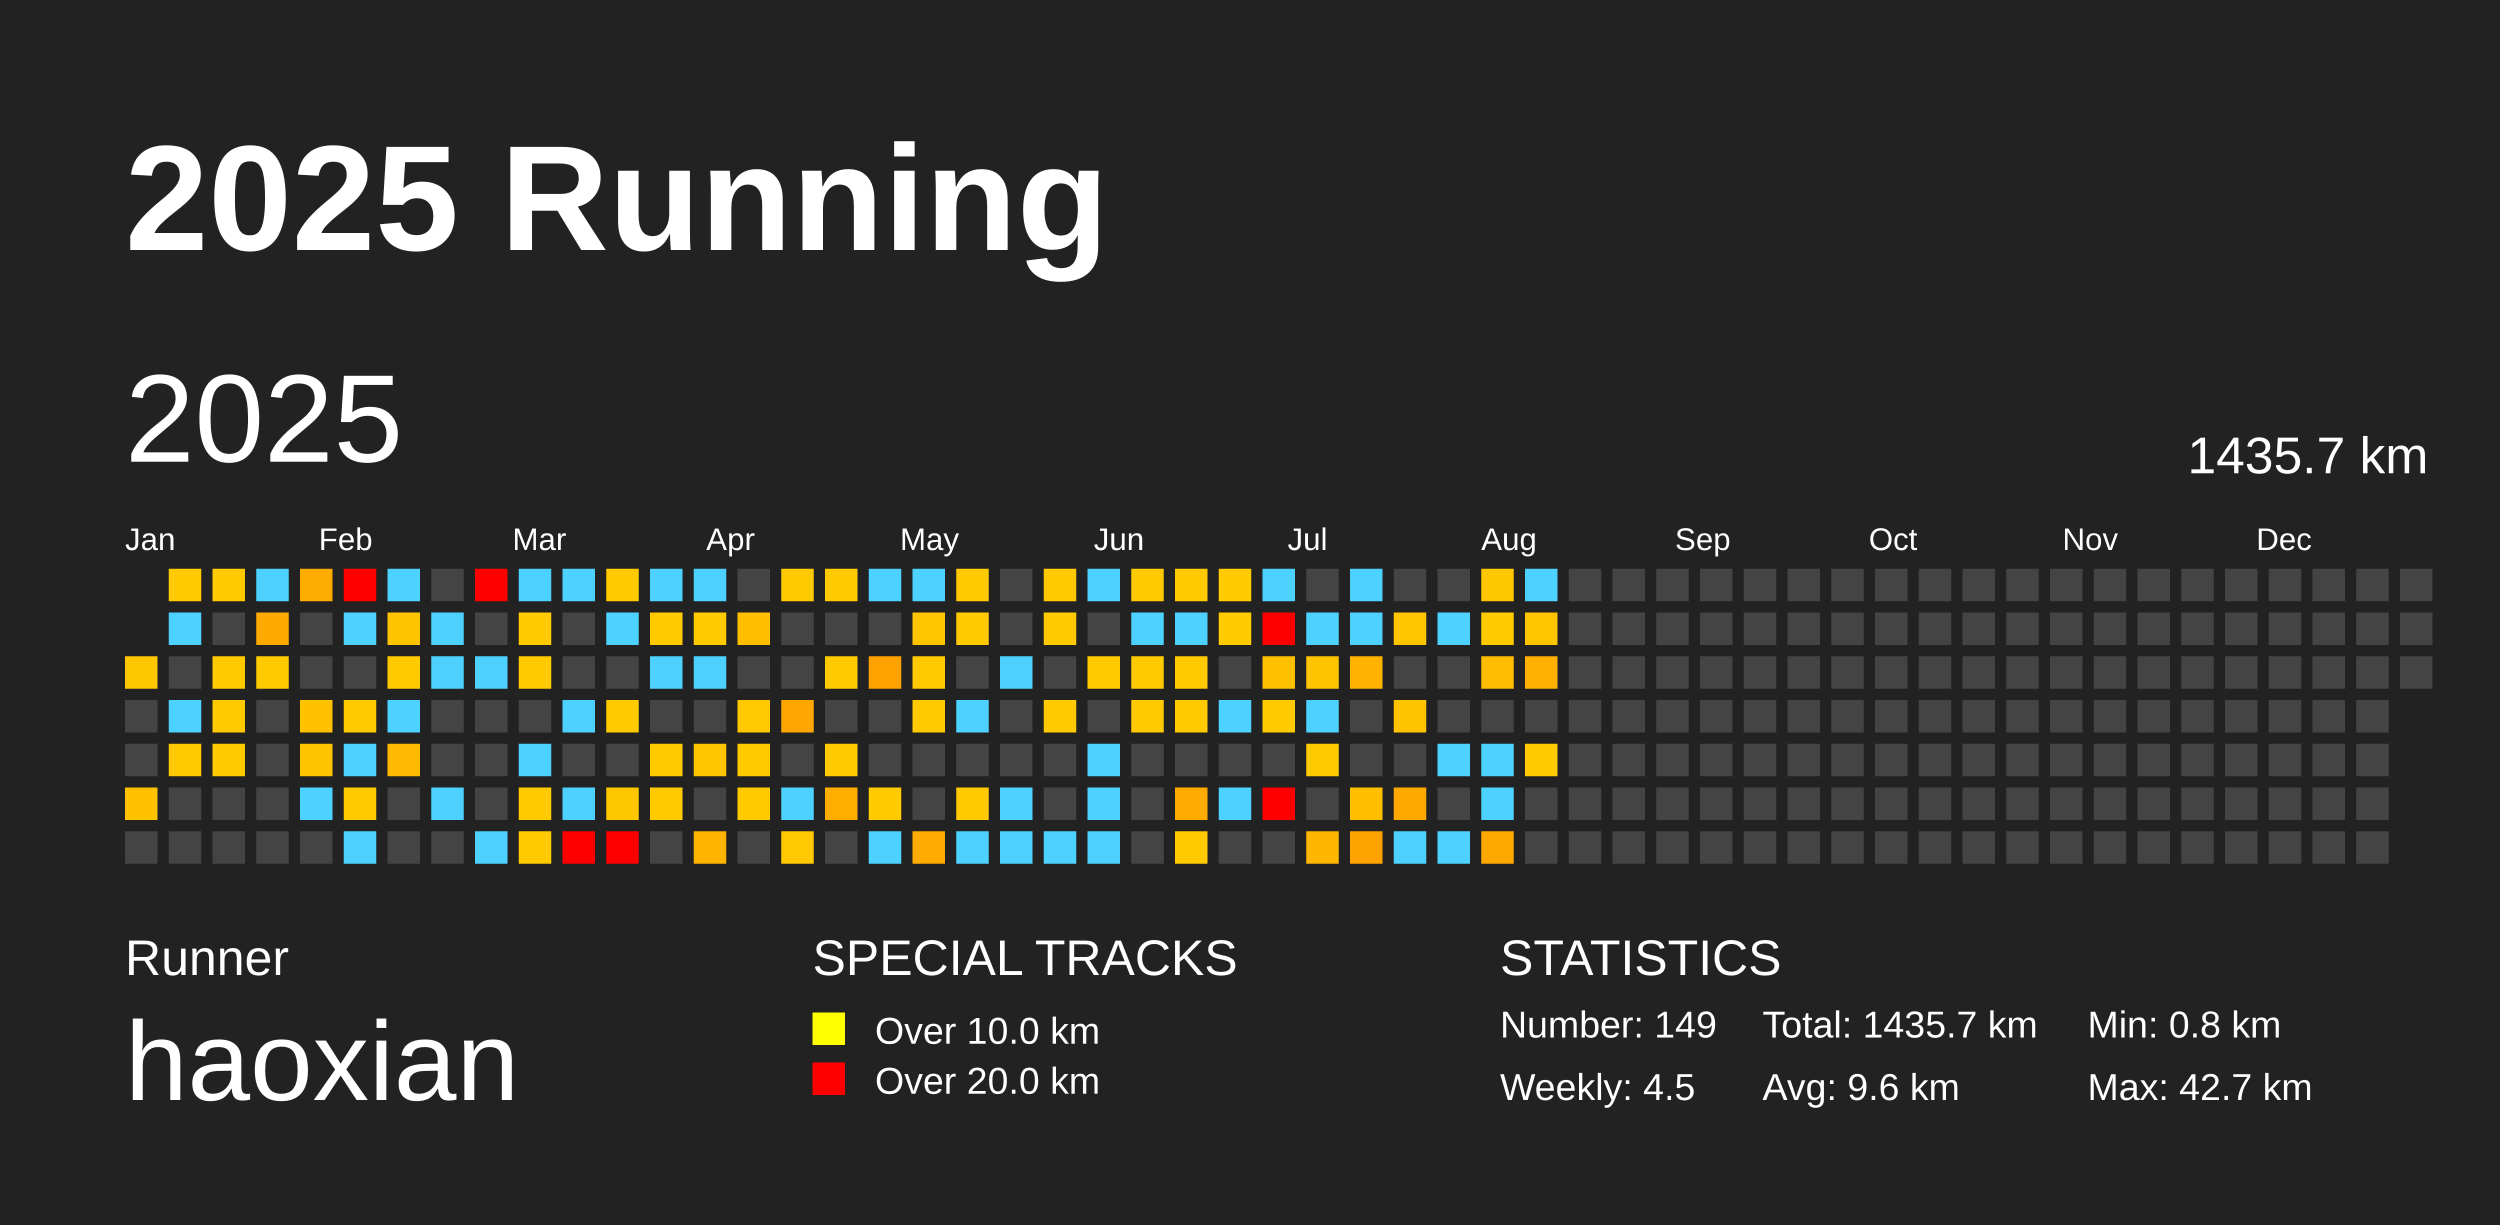
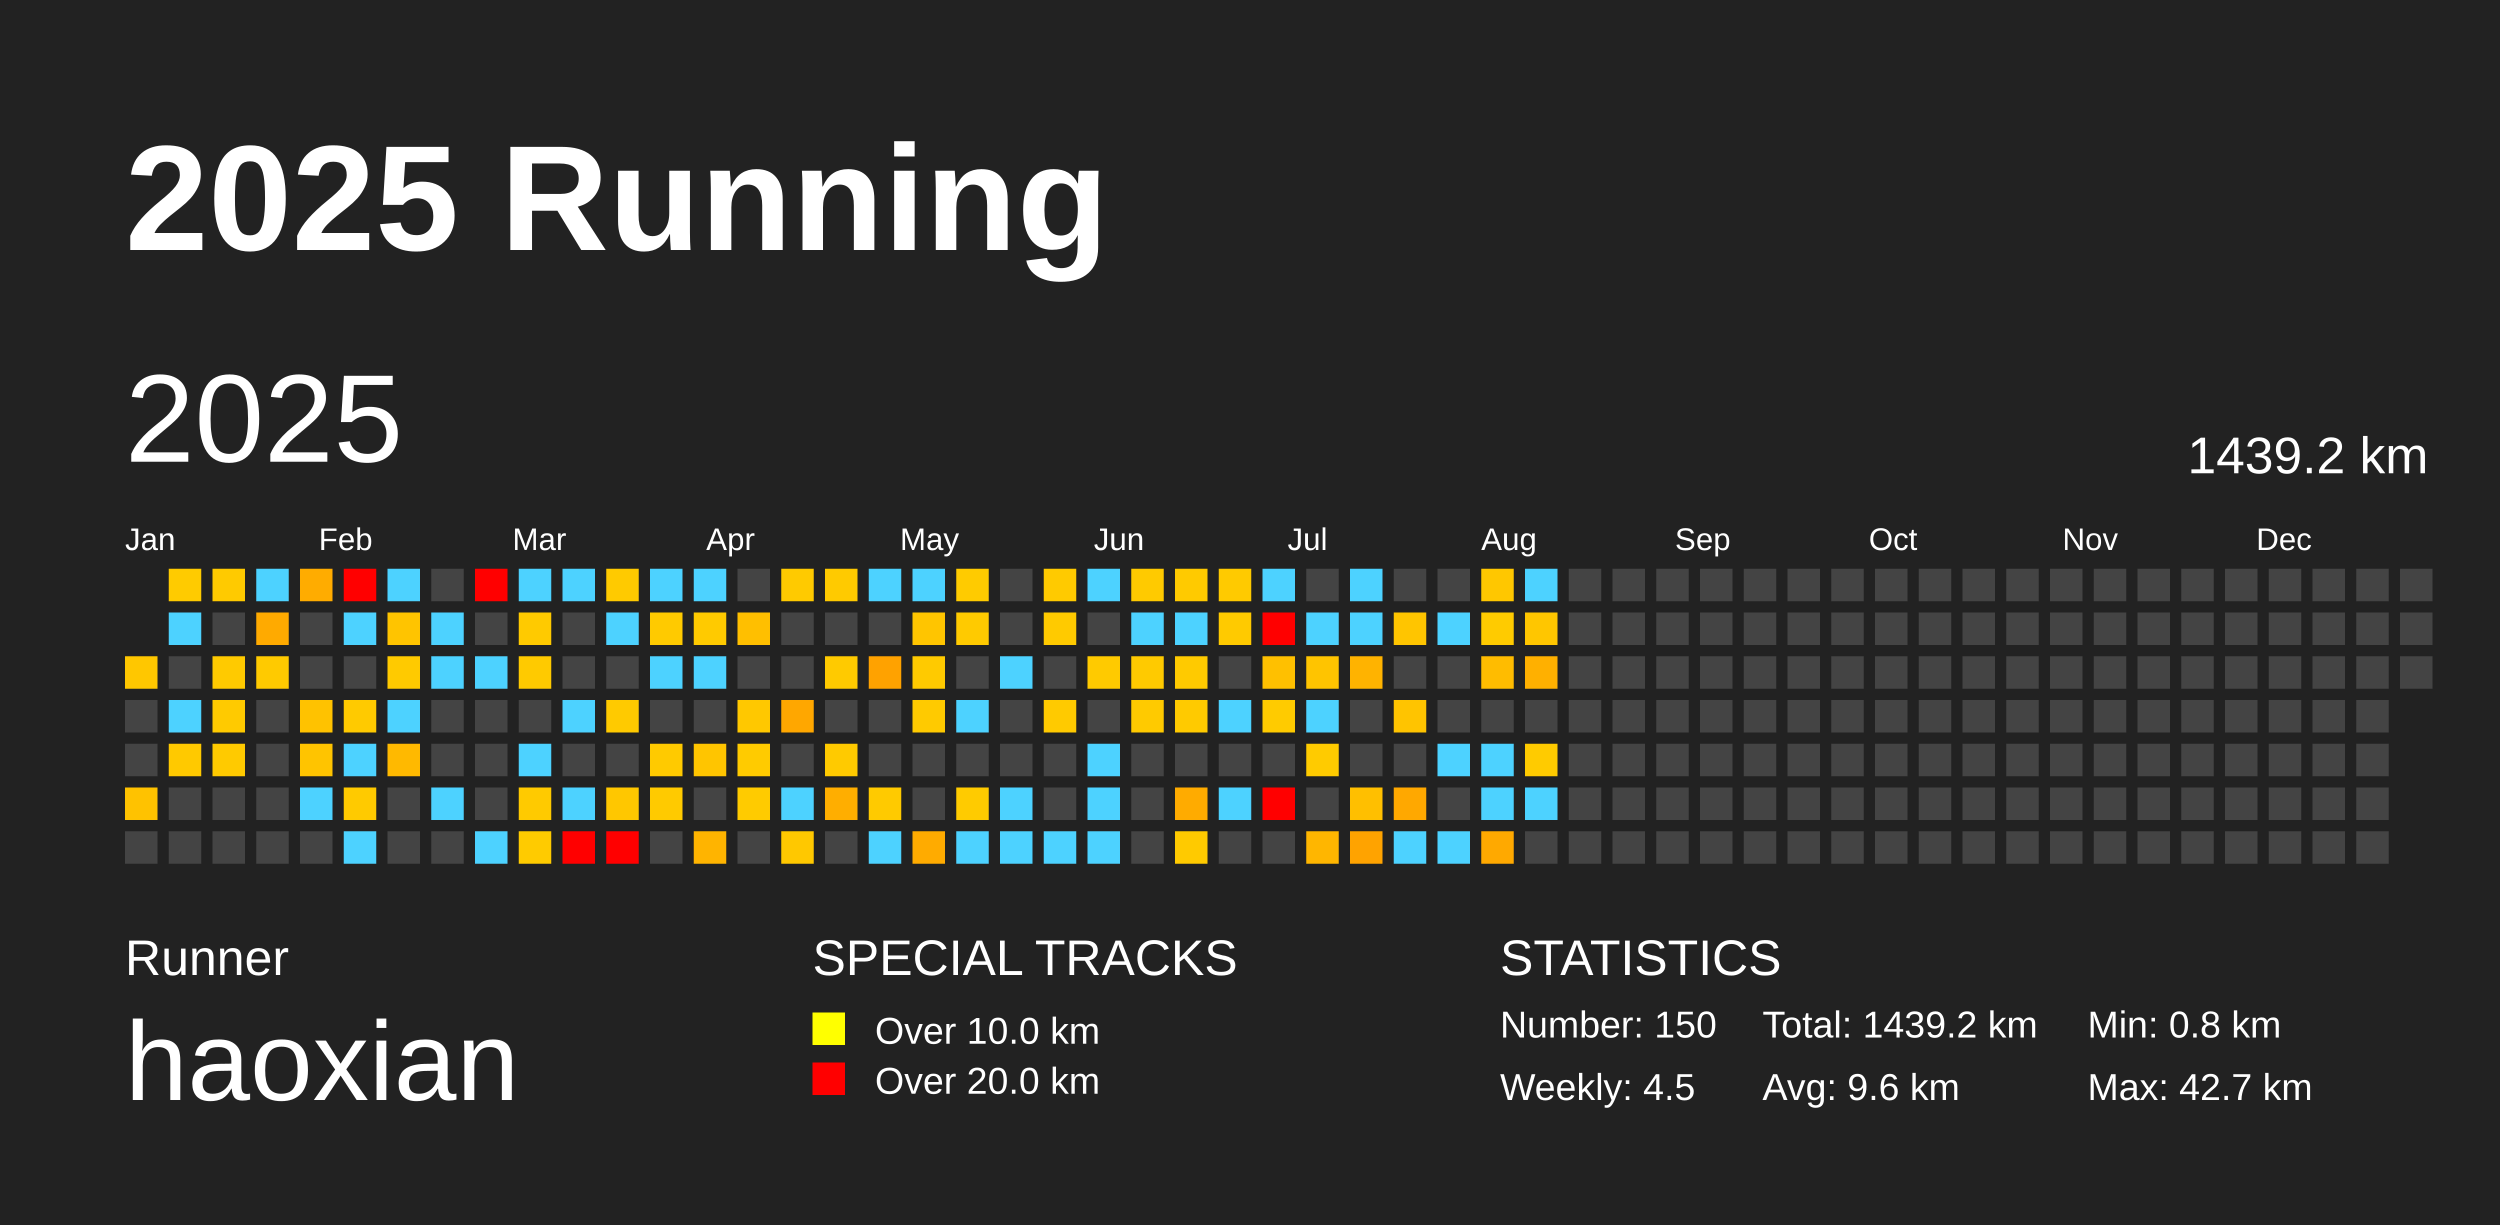
<svg xmlns="http://www.w3.org/2000/svg" baseProfile="full" height="98mm" version="1.1" viewBox="0,0,200,98" width="200mm">
  <defs />
  <rect fill="#222222" height="98" width="200" x="0" y="0" />
  <text fill="#FFFFFF" style="font-size:12px; font-family:Arial; font-weight:bold;" x="10" y="20">2025 Running</text>
  <text fill="#FFFFFF" style="font-size:4px; font-family:Arial" x="10" y="78">Runner</text>
  <text fill="#FFFFFF" style="font-size:9px; font-family:Arial" x="10" y="88">haoxian</text>
  <text fill="#FFFFFF" style="font-size:4px; font-family:Arial" x="65" y="78">SPECIAL TRACKS</text>
  <rect fill="yellow" height="2.6" width="2.6" x="65" y="81" />
  <text fill="#FFFFFF" style="font-size:3px; font-family:Arial" x="70" y="83.5">Over 10.0 km</text>
  <rect fill="red" height="2.6" width="2.6" x="65" y="85" />
  <text fill="#FFFFFF" style="font-size:3px; font-family:Arial" x="70" y="87.5">Over 20.0 km</text>
  <text fill="#FFFFFF" style="font-size:4px; font-family:Arial" x="120" y="78">STATISTICS</text>
-   <text fill="#FFFFFF" style="font-size:3px; font-family:Arial" x="120" y="83">Number: 149</text>
+   <text fill="#FFFFFF" style="font-size:3px; font-family:Arial" x="120" y="83">Number: 150</text>
  <text fill="#FFFFFF" style="font-size:3px; font-family:Arial" x="120" y="88">Weekly: 4.5</text>
-   <text fill="#FFFFFF" style="font-size:3px; font-family:Arial" x="141" y="83">Total: 1435.7 km</text>
+   <text fill="#FFFFFF" style="font-size:3px; font-family:Arial" x="141" y="83">Total: 1439.2 km</text>
  <text fill="#FFFFFF" style="font-size:3px; font-family:Arial" x="141" y="88">Avg: 9.6 km</text>
  <text fill="#FFFFFF" style="font-size:3px; font-family:Arial" x="167" y="83">Min: 0.8 km</text>
  <text fill="#FFFFFF" style="font-size:3px; font-family:Arial" x="167" y="88">Max: 42.7 km</text>
  <text dominant-baseline="hanging" fill="#FFFFFF" style="font-size:10.0px; font-family:Arial;" x="10" y="30">2025</text>
-   <text dominant-baseline="hanging" fill="#FFFFFF" style="font-size:4.125px; font-family:Arial;" x="175" y="35">1435.7 km</text>
+   <text dominant-baseline="hanging" fill="#FFFFFF" style="font-size:4.125px; font-family:Arial;" x="175" y="35">1439.2 km</text>
  <text fill="#FFFFFF" style="font-size:2.5px; font-family:Arial" x="10.0" y="44">Jan</text>
  <text fill="#FFFFFF" style="font-size:2.5px; font-family:Arial" x="25.5" y="44">Feb</text>
  <text fill="#FFFFFF" style="font-size:2.5px; font-family:Arial" x="41.0" y="44">Mar</text>
  <text fill="#FFFFFF" style="font-size:2.5px; font-family:Arial" x="56.5" y="44">Apr</text>
  <text fill="#FFFFFF" style="font-size:2.5px; font-family:Arial" x="72.0" y="44">May</text>
  <text fill="#FFFFFF" style="font-size:2.5px; font-family:Arial" x="87.5" y="44">Jun</text>
  <text fill="#FFFFFF" style="font-size:2.5px; font-family:Arial" x="103.0" y="44">Jul</text>
  <text fill="#FFFFFF" style="font-size:2.5px; font-family:Arial" x="118.5" y="44">Aug</text>
  <text fill="#FFFFFF" style="font-size:2.5px; font-family:Arial" x="134.0" y="44">Sep</text>
  <text fill="#FFFFFF" style="font-size:2.5px; font-family:Arial" x="149.5" y="44">Oct</text>
  <text fill="#FFFFFF" style="font-size:2.5px; font-family:Arial" x="165.0" y="44">Nov</text>
  <text fill="#FFFFFF" style="font-size:2.5px; font-family:Arial" x="180.5" y="44">Dec</text>
  <rect fill="#ffc700" height="2.6" width="2.6" x="10.0" y="52.5" />
  <rect fill="#444444" height="2.6" width="2.6" x="10.0" y="56.0" />
  <rect fill="#444444" height="2.6" width="2.6" x="10.0" y="59.5" />
  <rect fill="#ffc200" height="2.6" width="2.6" x="10.0" y="63.0" />
  <rect fill="#444444" height="2.6" width="2.6" x="10.0" y="66.5" />
  <rect fill="#ffcb00" height="2.6" width="2.6" x="13.5" y="45.5" />
  <rect fill="#4dd2ff" height="2.6" width="2.6" x="13.5" y="49.0" />
  <rect fill="#444444" height="2.6" width="2.6" x="13.5" y="52.5" />
  <rect fill="#4dd2ff" height="2.6" width="2.6" x="13.5" y="56.0" />
  <rect fill="#ffc900" height="2.6" width="2.6" x="13.5" y="59.5" />
  <rect fill="#444444" height="2.6" width="2.6" x="13.5" y="63.0" />
  <rect fill="#444444" height="2.6" width="2.6" x="13.5" y="66.5" />
  <rect fill="#ffca00" height="2.6" width="2.6" x="17.0" y="45.5" />
  <rect fill="#444444" height="2.6" width="2.6" x="17.0" y="49.0" />
  <rect fill="#ffca00" height="2.6" width="2.6" x="17.0" y="52.5" />
  <rect fill="#ffca00" height="2.6" width="2.6" x="17.0" y="56.0" />
  <rect fill="#ffca00" height="2.6" width="2.6" x="17.0" y="59.5" />
  <rect fill="#444444" height="2.6" width="2.6" x="17.0" y="63.0" />
  <rect fill="#444444" height="2.6" width="2.6" x="17.0" y="66.5" />
  <rect fill="#4dd2ff" height="2.6" width="2.6" x="20.5" y="45.5" />
  <rect fill="#ffaa00" height="2.6" width="2.6" x="20.5" y="49.0" />
  <rect fill="#ffca00" height="2.6" width="2.6" x="20.5" y="52.5" />
  <rect fill="#444444" height="2.6" width="2.6" x="20.5" y="56.0" />
  <rect fill="#444444" height="2.6" width="2.6" x="20.5" y="59.5" />
  <rect fill="#444444" height="2.6" width="2.6" x="20.5" y="63.0" />
  <rect fill="#444444" height="2.6" width="2.6" x="20.5" y="66.5" />
  <rect fill="#ffac00" height="2.6" width="2.6" x="24.0" y="45.5" />
  <rect fill="#444444" height="2.6" width="2.6" x="24.0" y="49.0" />
  <rect fill="#444444" height="2.6" width="2.6" x="24.0" y="52.5" />
  <rect fill="#ffc200" height="2.6" width="2.6" x="24.0" y="56.0" />
  <rect fill="#ffc400" height="2.6" width="2.6" x="24.0" y="59.5" />
  <rect fill="#4dd2ff" height="2.6" width="2.6" x="24.0" y="63.0" />
  <rect fill="#444444" height="2.6" width="2.6" x="24.0" y="66.5" />
  <rect fill="red" height="2.6" width="2.6" x="27.5" y="45.5" />
  <rect fill="#4dd2ff" height="2.6" width="2.6" x="27.5" y="49.0" />
  <rect fill="#444444" height="2.6" width="2.6" x="27.5" y="52.5" />
  <rect fill="#ffca00" height="2.6" width="2.6" x="27.5" y="56.0" />
  <rect fill="#4dd2ff" height="2.6" width="2.6" x="27.5" y="59.5" />
  <rect fill="#ffca00" height="2.6" width="2.6" x="27.5" y="63.0" />
  <rect fill="#4dd2ff" height="2.6" width="2.6" x="27.5" y="66.5" />
  <rect fill="#4dd2ff" height="2.6" width="2.6" x="31.0" y="45.5" />
  <rect fill="#ffc400" height="2.6" width="2.6" x="31.0" y="49.0" />
  <rect fill="#ffca00" height="2.6" width="2.6" x="31.0" y="52.5" />
  <rect fill="#4dd2ff" height="2.6" width="2.6" x="31.0" y="56.0" />
  <rect fill="#ffb900" height="2.6" width="2.6" x="31.0" y="59.5" />
  <rect fill="#444444" height="2.6" width="2.6" x="31.0" y="63.0" />
  <rect fill="#444444" height="2.6" width="2.6" x="31.0" y="66.5" />
  <rect fill="#444444" height="2.6" width="2.6" x="34.5" y="45.5" />
  <rect fill="#4dd2ff" height="2.6" width="2.6" x="34.5" y="49.0" />
  <rect fill="#4dd2ff" height="2.6" width="2.6" x="34.5" y="52.5" />
  <rect fill="#444444" height="2.6" width="2.6" x="34.5" y="56.0" />
  <rect fill="#444444" height="2.6" width="2.6" x="34.5" y="59.5" />
  <rect fill="#4dd2ff" height="2.6" width="2.6" x="34.5" y="63.0" />
  <rect fill="#444444" height="2.6" width="2.6" x="34.5" y="66.5" />
  <rect fill="red" height="2.6" width="2.6" x="38.0" y="45.5" />
  <rect fill="#444444" height="2.6" width="2.6" x="38.0" y="49.0" />
  <rect fill="#4dd2ff" height="2.6" width="2.6" x="38.0" y="52.5" />
  <rect fill="#444444" height="2.6" width="2.6" x="38.0" y="56.0" />
  <rect fill="#444444" height="2.6" width="2.6" x="38.0" y="59.5" />
  <rect fill="#444444" height="2.6" width="2.6" x="38.0" y="63.0" />
  <rect fill="#4dd2ff" height="2.6" width="2.6" x="38.0" y="66.5" />
  <rect fill="#4dd2ff" height="2.6" width="2.6" x="41.5" y="45.5" />
  <rect fill="#ffca00" height="2.6" width="2.6" x="41.5" y="49.0" />
  <rect fill="#ffca00" height="2.6" width="2.6" x="41.5" y="52.5" />
  <rect fill="#444444" height="2.6" width="2.6" x="41.5" y="56.0" />
  <rect fill="#4dd2ff" height="2.6" width="2.6" x="41.5" y="59.5" />
  <rect fill="#ffca00" height="2.6" width="2.6" x="41.5" y="63.0" />
  <rect fill="#ffcb00" height="2.6" width="2.6" x="41.5" y="66.5" />
  <rect fill="#4dd2ff" height="2.6" width="2.6" x="45.0" y="45.5" />
  <rect fill="#444444" height="2.6" width="2.6" x="45.0" y="49.0" />
  <rect fill="#444444" height="2.6" width="2.6" x="45.0" y="52.5" />
  <rect fill="#4dd2ff" height="2.6" width="2.6" x="45.0" y="56.0" />
  <rect fill="#444444" height="2.6" width="2.6" x="45.0" y="59.5" />
  <rect fill="#4dd2ff" height="2.6" width="2.6" x="45.0" y="63.0" />
  <rect fill="red" height="2.6" width="2.6" x="45.0" y="66.5" />
  <rect fill="#ffca00" height="2.6" width="2.6" x="48.5" y="45.5" />
  <rect fill="#4dd2ff" height="2.6" width="2.6" x="48.5" y="49.0" />
  <rect fill="#444444" height="2.6" width="2.6" x="48.5" y="52.5" />
  <rect fill="#ffca00" height="2.6" width="2.6" x="48.5" y="56.0" />
  <rect fill="#444444" height="2.6" width="2.6" x="48.5" y="59.5" />
  <rect fill="#ffc700" height="2.6" width="2.6" x="48.5" y="63.0" />
  <rect fill="red" height="2.6" width="2.6" x="48.5" y="66.5" />
  <rect fill="#4dd2ff" height="2.6" width="2.6" x="52.0" y="45.5" />
  <rect fill="#ffca00" height="2.6" width="2.6" x="52.0" y="49.0" />
  <rect fill="#4dd2ff" height="2.6" width="2.6" x="52.0" y="52.5" />
  <rect fill="#444444" height="2.6" width="2.6" x="52.0" y="56.0" />
  <rect fill="#ffca00" height="2.6" width="2.6" x="52.0" y="59.5" />
  <rect fill="#ffca00" height="2.6" width="2.6" x="52.0" y="63.0" />
  <rect fill="#444444" height="2.6" width="2.6" x="52.0" y="66.5" />
  <rect fill="#4dd2ff" height="2.6" width="2.6" x="55.5" y="45.5" />
  <rect fill="#ffca00" height="2.6" width="2.6" x="55.5" y="49.0" />
  <rect fill="#4dd2ff" height="2.6" width="2.6" x="55.5" y="52.5" />
  <rect fill="#444444" height="2.6" width="2.6" x="55.5" y="56.0" />
  <rect fill="#ffc500" height="2.6" width="2.6" x="55.5" y="59.5" />
  <rect fill="#444444" height="2.6" width="2.6" x="55.5" y="63.0" />
  <rect fill="#ffb400" height="2.6" width="2.6" x="55.5" y="66.5" />
  <rect fill="#444444" height="2.6" width="2.6" x="59.0" y="45.5" />
  <rect fill="#ffbf00" height="2.6" width="2.6" x="59.0" y="49.0" />
  <rect fill="#444444" height="2.6" width="2.6" x="59.0" y="52.5" />
  <rect fill="#ffc800" height="2.6" width="2.6" x="59.0" y="56.0" />
  <rect fill="#ffcb00" height="2.6" width="2.6" x="59.0" y="59.5" />
  <rect fill="#ffcb00" height="2.6" width="2.6" x="59.0" y="63.0" />
  <rect fill="#444444" height="2.6" width="2.6" x="59.0" y="66.5" />
  <rect fill="#ffca00" height="2.6" width="2.6" x="62.5" y="45.5" />
  <rect fill="#444444" height="2.6" width="2.6" x="62.5" y="49.0" />
  <rect fill="#444444" height="2.6" width="2.6" x="62.5" y="52.5" />
  <rect fill="#ffa700" height="2.6" width="2.6" x="62.5" y="56.0" />
  <rect fill="#444444" height="2.6" width="2.6" x="62.5" y="59.5" />
  <rect fill="#4dd2ff" height="2.6" width="2.6" x="62.5" y="63.0" />
  <rect fill="#ffc800" height="2.6" width="2.6" x="62.5" y="66.5" />
  <rect fill="#ffca00" height="2.6" width="2.6" x="66.0" y="45.5" />
  <rect fill="#444444" height="2.6" width="2.6" x="66.0" y="49.0" />
  <rect fill="#ffca00" height="2.6" width="2.6" x="66.0" y="52.5" />
  <rect fill="#444444" height="2.6" width="2.6" x="66.0" y="56.0" />
  <rect fill="#ffca00" height="2.6" width="2.6" x="66.0" y="59.5" />
  <rect fill="#ffae00" height="2.6" width="2.6" x="66.0" y="63.0" />
  <rect fill="#444444" height="2.6" width="2.6" x="66.0" y="66.5" />
  <rect fill="#4dd2ff" height="2.6" width="2.6" x="69.5" y="45.5" />
  <rect fill="#444444" height="2.6" width="2.6" x="69.5" y="49.0" />
  <rect fill="#ffa200" height="2.6" width="2.6" x="69.5" y="52.5" />
  <rect fill="#444444" height="2.6" width="2.6" x="69.5" y="56.0" />
  <rect fill="#444444" height="2.6" width="2.6" x="69.5" y="59.5" />
  <rect fill="#ffca00" height="2.6" width="2.6" x="69.5" y="63.0" />
  <rect fill="#4dd2ff" height="2.6" width="2.6" x="69.5" y="66.5" />
  <rect fill="#4dd2ff" height="2.6" width="2.6" x="73.0" y="45.5" />
  <rect fill="#ffc500" height="2.6" width="2.6" x="73.0" y="49.0" />
  <rect fill="#ffca00" height="2.6" width="2.6" x="73.0" y="52.5" />
  <rect fill="#ffca00" height="2.6" width="2.6" x="73.0" y="56.0" />
  <rect fill="#444444" height="2.6" width="2.6" x="73.0" y="59.5" />
  <rect fill="#444444" height="2.6" width="2.6" x="73.0" y="63.0" />
  <rect fill="#ffab00" height="2.6" width="2.6" x="73.0" y="66.5" />
  <rect fill="#ffcb00" height="2.6" width="2.6" x="76.5" y="45.5" />
  <rect fill="#ffca00" height="2.6" width="2.6" x="76.5" y="49.0" />
  <rect fill="#444444" height="2.6" width="2.6" x="76.5" y="52.5" />
  <rect fill="#4dd2ff" height="2.6" width="2.6" x="76.5" y="56.0" />
  <rect fill="#444444" height="2.6" width="2.6" x="76.5" y="59.5" />
  <rect fill="#ffcb00" height="2.6" width="2.6" x="76.5" y="63.0" />
  <rect fill="#4dd2ff" height="2.6" width="2.6" x="76.5" y="66.5" />
  <rect fill="#444444" height="2.6" width="2.6" x="80.0" y="45.5" />
  <rect fill="#444444" height="2.6" width="2.6" x="80.0" y="49.0" />
  <rect fill="#4dd2ff" height="2.6" width="2.6" x="80.0" y="52.5" />
  <rect fill="#444444" height="2.6" width="2.6" x="80.0" y="56.0" />
  <rect fill="#444444" height="2.6" width="2.6" x="80.0" y="59.5" />
  <rect fill="#4dd2ff" height="2.6" width="2.6" x="80.0" y="63.0" />
  <rect fill="#4dd2ff" height="2.6" width="2.6" x="80.0" y="66.5" />
  <rect fill="#ffca00" height="2.6" width="2.6" x="83.5" y="45.5" />
  <rect fill="#ffca00" height="2.6" width="2.6" x="83.5" y="49.0" />
  <rect fill="#444444" height="2.6" width="2.6" x="83.5" y="52.5" />
  <rect fill="#ffca00" height="2.6" width="2.6" x="83.5" y="56.0" />
  <rect fill="#444444" height="2.6" width="2.6" x="83.5" y="59.5" />
  <rect fill="#444444" height="2.6" width="2.6" x="83.5" y="63.0" />
  <rect fill="#4dd2ff" height="2.6" width="2.6" x="83.5" y="66.5" />
  <rect fill="#4dd2ff" height="2.6" width="2.6" x="87.0" y="45.5" />
  <rect fill="#444444" height="2.6" width="2.6" x="87.0" y="49.0" />
  <rect fill="#ffca00" height="2.6" width="2.6" x="87.0" y="52.5" />
  <rect fill="#444444" height="2.6" width="2.6" x="87.0" y="56.0" />
  <rect fill="#4dd2ff" height="2.6" width="2.6" x="87.0" y="59.5" />
  <rect fill="#4dd2ff" height="2.6" width="2.6" x="87.0" y="63.0" />
  <rect fill="#4dd2ff" height="2.6" width="2.6" x="87.0" y="66.5" />
  <rect fill="#ffca00" height="2.6" width="2.6" x="90.5" y="45.5" />
  <rect fill="#4dd2ff" height="2.6" width="2.6" x="90.5" y="49.0" />
  <rect fill="#ffca00" height="2.6" width="2.6" x="90.5" y="52.5" />
  <rect fill="#ffca00" height="2.6" width="2.6" x="90.5" y="56.0" />
  <rect fill="#444444" height="2.6" width="2.6" x="90.5" y="59.5" />
  <rect fill="#444444" height="2.6" width="2.6" x="90.5" y="63.0" />
  <rect fill="#444444" height="2.6" width="2.6" x="90.5" y="66.5" />
  <rect fill="#ffca00" height="2.6" width="2.6" x="94.0" y="45.5" />
  <rect fill="#4dd2ff" height="2.6" width="2.6" x="94.0" y="49.0" />
  <rect fill="#ffca00" height="2.6" width="2.6" x="94.0" y="52.5" />
  <rect fill="#ffca00" height="2.6" width="2.6" x="94.0" y="56.0" />
  <rect fill="#444444" height="2.6" width="2.6" x="94.0" y="59.5" />
  <rect fill="#ffab00" height="2.6" width="2.6" x="94.0" y="63.0" />
  <rect fill="#ffca00" height="2.6" width="2.6" x="94.0" y="66.5" />
  <rect fill="#ffca00" height="2.6" width="2.6" x="97.5" y="45.5" />
  <rect fill="#ffca00" height="2.6" width="2.6" x="97.5" y="49.0" />
  <rect fill="#444444" height="2.6" width="2.6" x="97.5" y="52.5" />
  <rect fill="#4dd2ff" height="2.6" width="2.6" x="97.5" y="56.0" />
  <rect fill="#444444" height="2.6" width="2.6" x="97.5" y="59.5" />
  <rect fill="#4dd2ff" height="2.6" width="2.6" x="97.5" y="63.0" />
  <rect fill="#444444" height="2.6" width="2.6" x="97.5" y="66.5" />
  <rect fill="#4dd2ff" height="2.6" width="2.6" x="101.0" y="45.5" />
  <rect fill="red" height="2.6" width="2.6" x="101.0" y="49.0" />
  <rect fill="#ffc000" height="2.6" width="2.6" x="101.0" y="52.5" />
  <rect fill="#ffcb00" height="2.6" width="2.6" x="101.0" y="56.0" />
  <rect fill="#444444" height="2.6" width="2.6" x="101.0" y="59.5" />
  <rect fill="red" height="2.6" width="2.6" x="101.0" y="63.0" />
  <rect fill="#444444" height="2.6" width="2.6" x="101.0" y="66.5" />
  <rect fill="#444444" height="2.6" width="2.6" x="104.5" y="45.5" />
  <rect fill="#4dd2ff" height="2.6" width="2.6" x="104.5" y="49.0" />
  <rect fill="#ffc400" height="2.6" width="2.6" x="104.5" y="52.5" />
  <rect fill="#4dd2ff" height="2.6" width="2.6" x="104.5" y="56.0" />
  <rect fill="#ffcb00" height="2.6" width="2.6" x="104.5" y="59.5" />
  <rect fill="#444444" height="2.6" width="2.6" x="104.5" y="63.0" />
  <rect fill="#ffb600" height="2.6" width="2.6" x="104.5" y="66.5" />
  <rect fill="#4dd2ff" height="2.6" width="2.6" x="108.0" y="45.5" />
  <rect fill="#4dd2ff" height="2.6" width="2.6" x="108.0" y="49.0" />
  <rect fill="#ffb300" height="2.6" width="2.6" x="108.0" y="52.5" />
  <rect fill="#444444" height="2.6" width="2.6" x="108.0" y="56.0" />
  <rect fill="#444444" height="2.6" width="2.6" x="108.0" y="59.5" />
  <rect fill="#ffbf00" height="2.6" width="2.6" x="108.0" y="63.0" />
  <rect fill="#ffa300" height="2.6" width="2.6" x="108.0" y="66.5" />
  <rect fill="#444444" height="2.6" width="2.6" x="111.5" y="45.5" />
  <rect fill="#ffc500" height="2.6" width="2.6" x="111.5" y="49.0" />
  <rect fill="#444444" height="2.6" width="2.6" x="111.5" y="52.5" />
  <rect fill="#ffc400" height="2.6" width="2.6" x="111.5" y="56.0" />
  <rect fill="#444444" height="2.6" width="2.6" x="111.5" y="59.5" />
  <rect fill="#ffa800" height="2.6" width="2.6" x="111.5" y="63.0" />
  <rect fill="#4dd2ff" height="2.6" width="2.6" x="111.5" y="66.5" />
  <rect fill="#444444" height="2.6" width="2.6" x="115.0" y="45.5" />
  <rect fill="#4dd2ff" height="2.6" width="2.6" x="115.0" y="49.0" />
  <rect fill="#444444" height="2.6" width="2.6" x="115.0" y="52.5" />
  <rect fill="#444444" height="2.6" width="2.6" x="115.0" y="56.0" />
  <rect fill="#4dd2ff" height="2.6" width="2.6" x="115.0" y="59.5" />
  <rect fill="#444444" height="2.6" width="2.6" x="115.0" y="63.0" />
  <rect fill="#4dd2ff" height="2.6" width="2.6" x="115.0" y="66.5" />
  <rect fill="#ffc700" height="2.6" width="2.6" x="118.5" y="45.5" />
  <rect fill="#ffcb00" height="2.6" width="2.6" x="118.5" y="49.0" />
  <rect fill="#ffbc00" height="2.6" width="2.6" x="118.5" y="52.5" />
  <rect fill="#444444" height="2.6" width="2.6" x="118.5" y="56.0" />
  <rect fill="#4dd2ff" height="2.6" width="2.6" x="118.5" y="59.5" />
  <rect fill="#4dd2ff" height="2.6" width="2.6" x="118.5" y="63.0" />
  <rect fill="#ffa900" height="2.6" width="2.6" x="118.5" y="66.5" />
  <rect fill="#4dd2ff" height="2.6" width="2.6" x="122.0" y="45.5" />
  <rect fill="#ffc600" height="2.6" width="2.6" x="122.0" y="49.0" />
  <rect fill="#ffb000" height="2.6" width="2.6" x="122.0" y="52.5" />
  <rect fill="#444444" height="2.6" width="2.6" x="122.0" y="56.0" />
  <rect fill="#ffcb00" height="2.6" width="2.6" x="122.0" y="59.5" />
-   <rect fill="#444444" height="2.6" width="2.6" x="122.0" y="63.0" />
+   <rect fill="#4dd2ff" height="2.6" width="2.6" x="122.0" y="63.0" />
  <rect fill="#444444" height="2.6" width="2.6" x="122.0" y="66.5" />
  <rect fill="#444444" height="2.6" width="2.6" x="125.5" y="45.5" />
  <rect fill="#444444" height="2.6" width="2.6" x="125.5" y="49.0" />
  <rect fill="#444444" height="2.6" width="2.6" x="125.5" y="52.5" />
  <rect fill="#444444" height="2.6" width="2.6" x="125.5" y="56.0" />
  <rect fill="#444444" height="2.6" width="2.6" x="125.5" y="59.5" />
  <rect fill="#444444" height="2.6" width="2.6" x="125.5" y="63.0" />
  <rect fill="#444444" height="2.6" width="2.6" x="125.5" y="66.5" />
  <rect fill="#444444" height="2.6" width="2.6" x="129.0" y="45.5" />
  <rect fill="#444444" height="2.6" width="2.6" x="129.0" y="49.0" />
  <rect fill="#444444" height="2.6" width="2.6" x="129.0" y="52.5" />
  <rect fill="#444444" height="2.6" width="2.6" x="129.0" y="56.0" />
  <rect fill="#444444" height="2.6" width="2.6" x="129.0" y="59.5" />
  <rect fill="#444444" height="2.6" width="2.6" x="129.0" y="63.0" />
  <rect fill="#444444" height="2.6" width="2.6" x="129.0" y="66.5" />
  <rect fill="#444444" height="2.6" width="2.6" x="132.5" y="45.5" />
  <rect fill="#444444" height="2.6" width="2.6" x="132.5" y="49.0" />
  <rect fill="#444444" height="2.6" width="2.6" x="132.5" y="52.5" />
  <rect fill="#444444" height="2.6" width="2.6" x="132.5" y="56.0" />
  <rect fill="#444444" height="2.6" width="2.6" x="132.5" y="59.5" />
  <rect fill="#444444" height="2.6" width="2.6" x="132.5" y="63.0" />
  <rect fill="#444444" height="2.6" width="2.6" x="132.5" y="66.5" />
  <rect fill="#444444" height="2.6" width="2.6" x="136.0" y="45.5" />
  <rect fill="#444444" height="2.6" width="2.6" x="136.0" y="49.0" />
  <rect fill="#444444" height="2.6" width="2.6" x="136.0" y="52.5" />
  <rect fill="#444444" height="2.6" width="2.6" x="136.0" y="56.0" />
  <rect fill="#444444" height="2.6" width="2.6" x="136.0" y="59.5" />
  <rect fill="#444444" height="2.6" width="2.6" x="136.0" y="63.0" />
  <rect fill="#444444" height="2.6" width="2.6" x="136.0" y="66.5" />
  <rect fill="#444444" height="2.6" width="2.6" x="139.5" y="45.5" />
  <rect fill="#444444" height="2.6" width="2.6" x="139.5" y="49.0" />
  <rect fill="#444444" height="2.6" width="2.6" x="139.5" y="52.5" />
  <rect fill="#444444" height="2.6" width="2.6" x="139.5" y="56.0" />
  <rect fill="#444444" height="2.6" width="2.6" x="139.5" y="59.5" />
  <rect fill="#444444" height="2.6" width="2.6" x="139.5" y="63.0" />
  <rect fill="#444444" height="2.6" width="2.6" x="139.5" y="66.5" />
  <rect fill="#444444" height="2.6" width="2.6" x="143.0" y="45.5" />
  <rect fill="#444444" height="2.6" width="2.6" x="143.0" y="49.0" />
  <rect fill="#444444" height="2.6" width="2.6" x="143.0" y="52.5" />
  <rect fill="#444444" height="2.6" width="2.6" x="143.0" y="56.0" />
  <rect fill="#444444" height="2.6" width="2.6" x="143.0" y="59.5" />
  <rect fill="#444444" height="2.6" width="2.6" x="143.0" y="63.0" />
  <rect fill="#444444" height="2.6" width="2.6" x="143.0" y="66.5" />
  <rect fill="#444444" height="2.6" width="2.6" x="146.5" y="45.5" />
  <rect fill="#444444" height="2.6" width="2.6" x="146.5" y="49.0" />
  <rect fill="#444444" height="2.6" width="2.6" x="146.5" y="52.5" />
  <rect fill="#444444" height="2.6" width="2.6" x="146.5" y="56.0" />
  <rect fill="#444444" height="2.6" width="2.6" x="146.5" y="59.5" />
  <rect fill="#444444" height="2.6" width="2.6" x="146.5" y="63.0" />
  <rect fill="#444444" height="2.6" width="2.6" x="146.5" y="66.5" />
  <rect fill="#444444" height="2.6" width="2.6" x="150.0" y="45.5" />
  <rect fill="#444444" height="2.6" width="2.6" x="150.0" y="49.0" />
  <rect fill="#444444" height="2.6" width="2.6" x="150.0" y="52.5" />
  <rect fill="#444444" height="2.6" width="2.6" x="150.0" y="56.0" />
  <rect fill="#444444" height="2.6" width="2.6" x="150.0" y="59.5" />
  <rect fill="#444444" height="2.6" width="2.6" x="150.0" y="63.0" />
  <rect fill="#444444" height="2.6" width="2.6" x="150.0" y="66.5" />
  <rect fill="#444444" height="2.6" width="2.6" x="153.5" y="45.5" />
  <rect fill="#444444" height="2.6" width="2.6" x="153.5" y="49.0" />
  <rect fill="#444444" height="2.6" width="2.6" x="153.5" y="52.5" />
  <rect fill="#444444" height="2.6" width="2.6" x="153.5" y="56.0" />
  <rect fill="#444444" height="2.6" width="2.6" x="153.5" y="59.5" />
  <rect fill="#444444" height="2.6" width="2.6" x="153.5" y="63.0" />
  <rect fill="#444444" height="2.6" width="2.6" x="153.5" y="66.5" />
  <rect fill="#444444" height="2.6" width="2.6" x="157.0" y="45.5" />
  <rect fill="#444444" height="2.6" width="2.6" x="157.0" y="49.0" />
  <rect fill="#444444" height="2.6" width="2.6" x="157.0" y="52.5" />
  <rect fill="#444444" height="2.6" width="2.6" x="157.0" y="56.0" />
  <rect fill="#444444" height="2.6" width="2.6" x="157.0" y="59.5" />
  <rect fill="#444444" height="2.6" width="2.6" x="157.0" y="63.0" />
  <rect fill="#444444" height="2.6" width="2.6" x="157.0" y="66.5" />
  <rect fill="#444444" height="2.6" width="2.6" x="160.5" y="45.5" />
  <rect fill="#444444" height="2.6" width="2.6" x="160.5" y="49.0" />
  <rect fill="#444444" height="2.6" width="2.6" x="160.5" y="52.5" />
  <rect fill="#444444" height="2.6" width="2.6" x="160.5" y="56.0" />
  <rect fill="#444444" height="2.6" width="2.6" x="160.5" y="59.5" />
  <rect fill="#444444" height="2.6" width="2.6" x="160.5" y="63.0" />
  <rect fill="#444444" height="2.6" width="2.6" x="160.5" y="66.5" />
  <rect fill="#444444" height="2.6" width="2.6" x="164.0" y="45.5" />
  <rect fill="#444444" height="2.6" width="2.6" x="164.0" y="49.0" />
  <rect fill="#444444" height="2.6" width="2.6" x="164.0" y="52.5" />
  <rect fill="#444444" height="2.6" width="2.6" x="164.0" y="56.0" />
  <rect fill="#444444" height="2.6" width="2.6" x="164.0" y="59.5" />
  <rect fill="#444444" height="2.6" width="2.6" x="164.0" y="63.0" />
  <rect fill="#444444" height="2.6" width="2.6" x="164.0" y="66.5" />
  <rect fill="#444444" height="2.6" width="2.6" x="167.5" y="45.5" />
  <rect fill="#444444" height="2.6" width="2.6" x="167.5" y="49.0" />
  <rect fill="#444444" height="2.6" width="2.6" x="167.5" y="52.5" />
  <rect fill="#444444" height="2.6" width="2.6" x="167.5" y="56.0" />
  <rect fill="#444444" height="2.6" width="2.6" x="167.5" y="59.5" />
  <rect fill="#444444" height="2.6" width="2.6" x="167.5" y="63.0" />
  <rect fill="#444444" height="2.6" width="2.6" x="167.5" y="66.5" />
  <rect fill="#444444" height="2.6" width="2.6" x="171.0" y="45.5" />
  <rect fill="#444444" height="2.6" width="2.6" x="171.0" y="49.0" />
  <rect fill="#444444" height="2.6" width="2.6" x="171.0" y="52.5" />
  <rect fill="#444444" height="2.6" width="2.6" x="171.0" y="56.0" />
  <rect fill="#444444" height="2.6" width="2.6" x="171.0" y="59.5" />
  <rect fill="#444444" height="2.6" width="2.6" x="171.0" y="63.0" />
  <rect fill="#444444" height="2.6" width="2.6" x="171.0" y="66.5" />
  <rect fill="#444444" height="2.6" width="2.6" x="174.5" y="45.5" />
  <rect fill="#444444" height="2.6" width="2.6" x="174.5" y="49.0" />
  <rect fill="#444444" height="2.6" width="2.6" x="174.5" y="52.5" />
  <rect fill="#444444" height="2.6" width="2.6" x="174.5" y="56.0" />
  <rect fill="#444444" height="2.6" width="2.6" x="174.5" y="59.5" />
  <rect fill="#444444" height="2.6" width="2.6" x="174.5" y="63.0" />
  <rect fill="#444444" height="2.6" width="2.6" x="174.5" y="66.5" />
  <rect fill="#444444" height="2.6" width="2.6" x="178.0" y="45.5" />
  <rect fill="#444444" height="2.6" width="2.6" x="178.0" y="49.0" />
  <rect fill="#444444" height="2.6" width="2.6" x="178.0" y="52.5" />
  <rect fill="#444444" height="2.6" width="2.6" x="178.0" y="56.0" />
  <rect fill="#444444" height="2.6" width="2.6" x="178.0" y="59.5" />
  <rect fill="#444444" height="2.6" width="2.6" x="178.0" y="63.0" />
  <rect fill="#444444" height="2.6" width="2.6" x="178.0" y="66.5" />
  <rect fill="#444444" height="2.6" width="2.6" x="181.5" y="45.5" />
  <rect fill="#444444" height="2.6" width="2.6" x="181.5" y="49.0" />
  <rect fill="#444444" height="2.6" width="2.6" x="181.5" y="52.5" />
  <rect fill="#444444" height="2.6" width="2.6" x="181.5" y="56.0" />
  <rect fill="#444444" height="2.6" width="2.6" x="181.5" y="59.5" />
  <rect fill="#444444" height="2.6" width="2.6" x="181.5" y="63.0" />
  <rect fill="#444444" height="2.6" width="2.6" x="181.5" y="66.5" />
  <rect fill="#444444" height="2.6" width="2.6" x="185.0" y="45.5" />
  <rect fill="#444444" height="2.6" width="2.6" x="185.0" y="49.0" />
  <rect fill="#444444" height="2.6" width="2.6" x="185.0" y="52.5" />
  <rect fill="#444444" height="2.6" width="2.6" x="185.0" y="56.0" />
  <rect fill="#444444" height="2.6" width="2.6" x="185.0" y="59.5" />
  <rect fill="#444444" height="2.6" width="2.6" x="185.0" y="63.0" />
  <rect fill="#444444" height="2.6" width="2.6" x="185.0" y="66.5" />
  <rect fill="#444444" height="2.6" width="2.6" x="188.5" y="45.5" />
  <rect fill="#444444" height="2.6" width="2.6" x="188.5" y="49.0" />
  <rect fill="#444444" height="2.6" width="2.6" x="188.5" y="52.5" />
  <rect fill="#444444" height="2.6" width="2.6" x="188.5" y="56.0" />
  <rect fill="#444444" height="2.6" width="2.6" x="188.5" y="59.5" />
  <rect fill="#444444" height="2.6" width="2.6" x="188.5" y="63.0" />
  <rect fill="#444444" height="2.6" width="2.6" x="188.5" y="66.5" />
  <rect fill="#444444" height="2.6" width="2.6" x="192.0" y="45.5" />
  <rect fill="#444444" height="2.6" width="2.6" x="192.0" y="49.0" />
  <rect fill="#444444" height="2.6" width="2.6" x="192.0" y="52.5" />
</svg>
